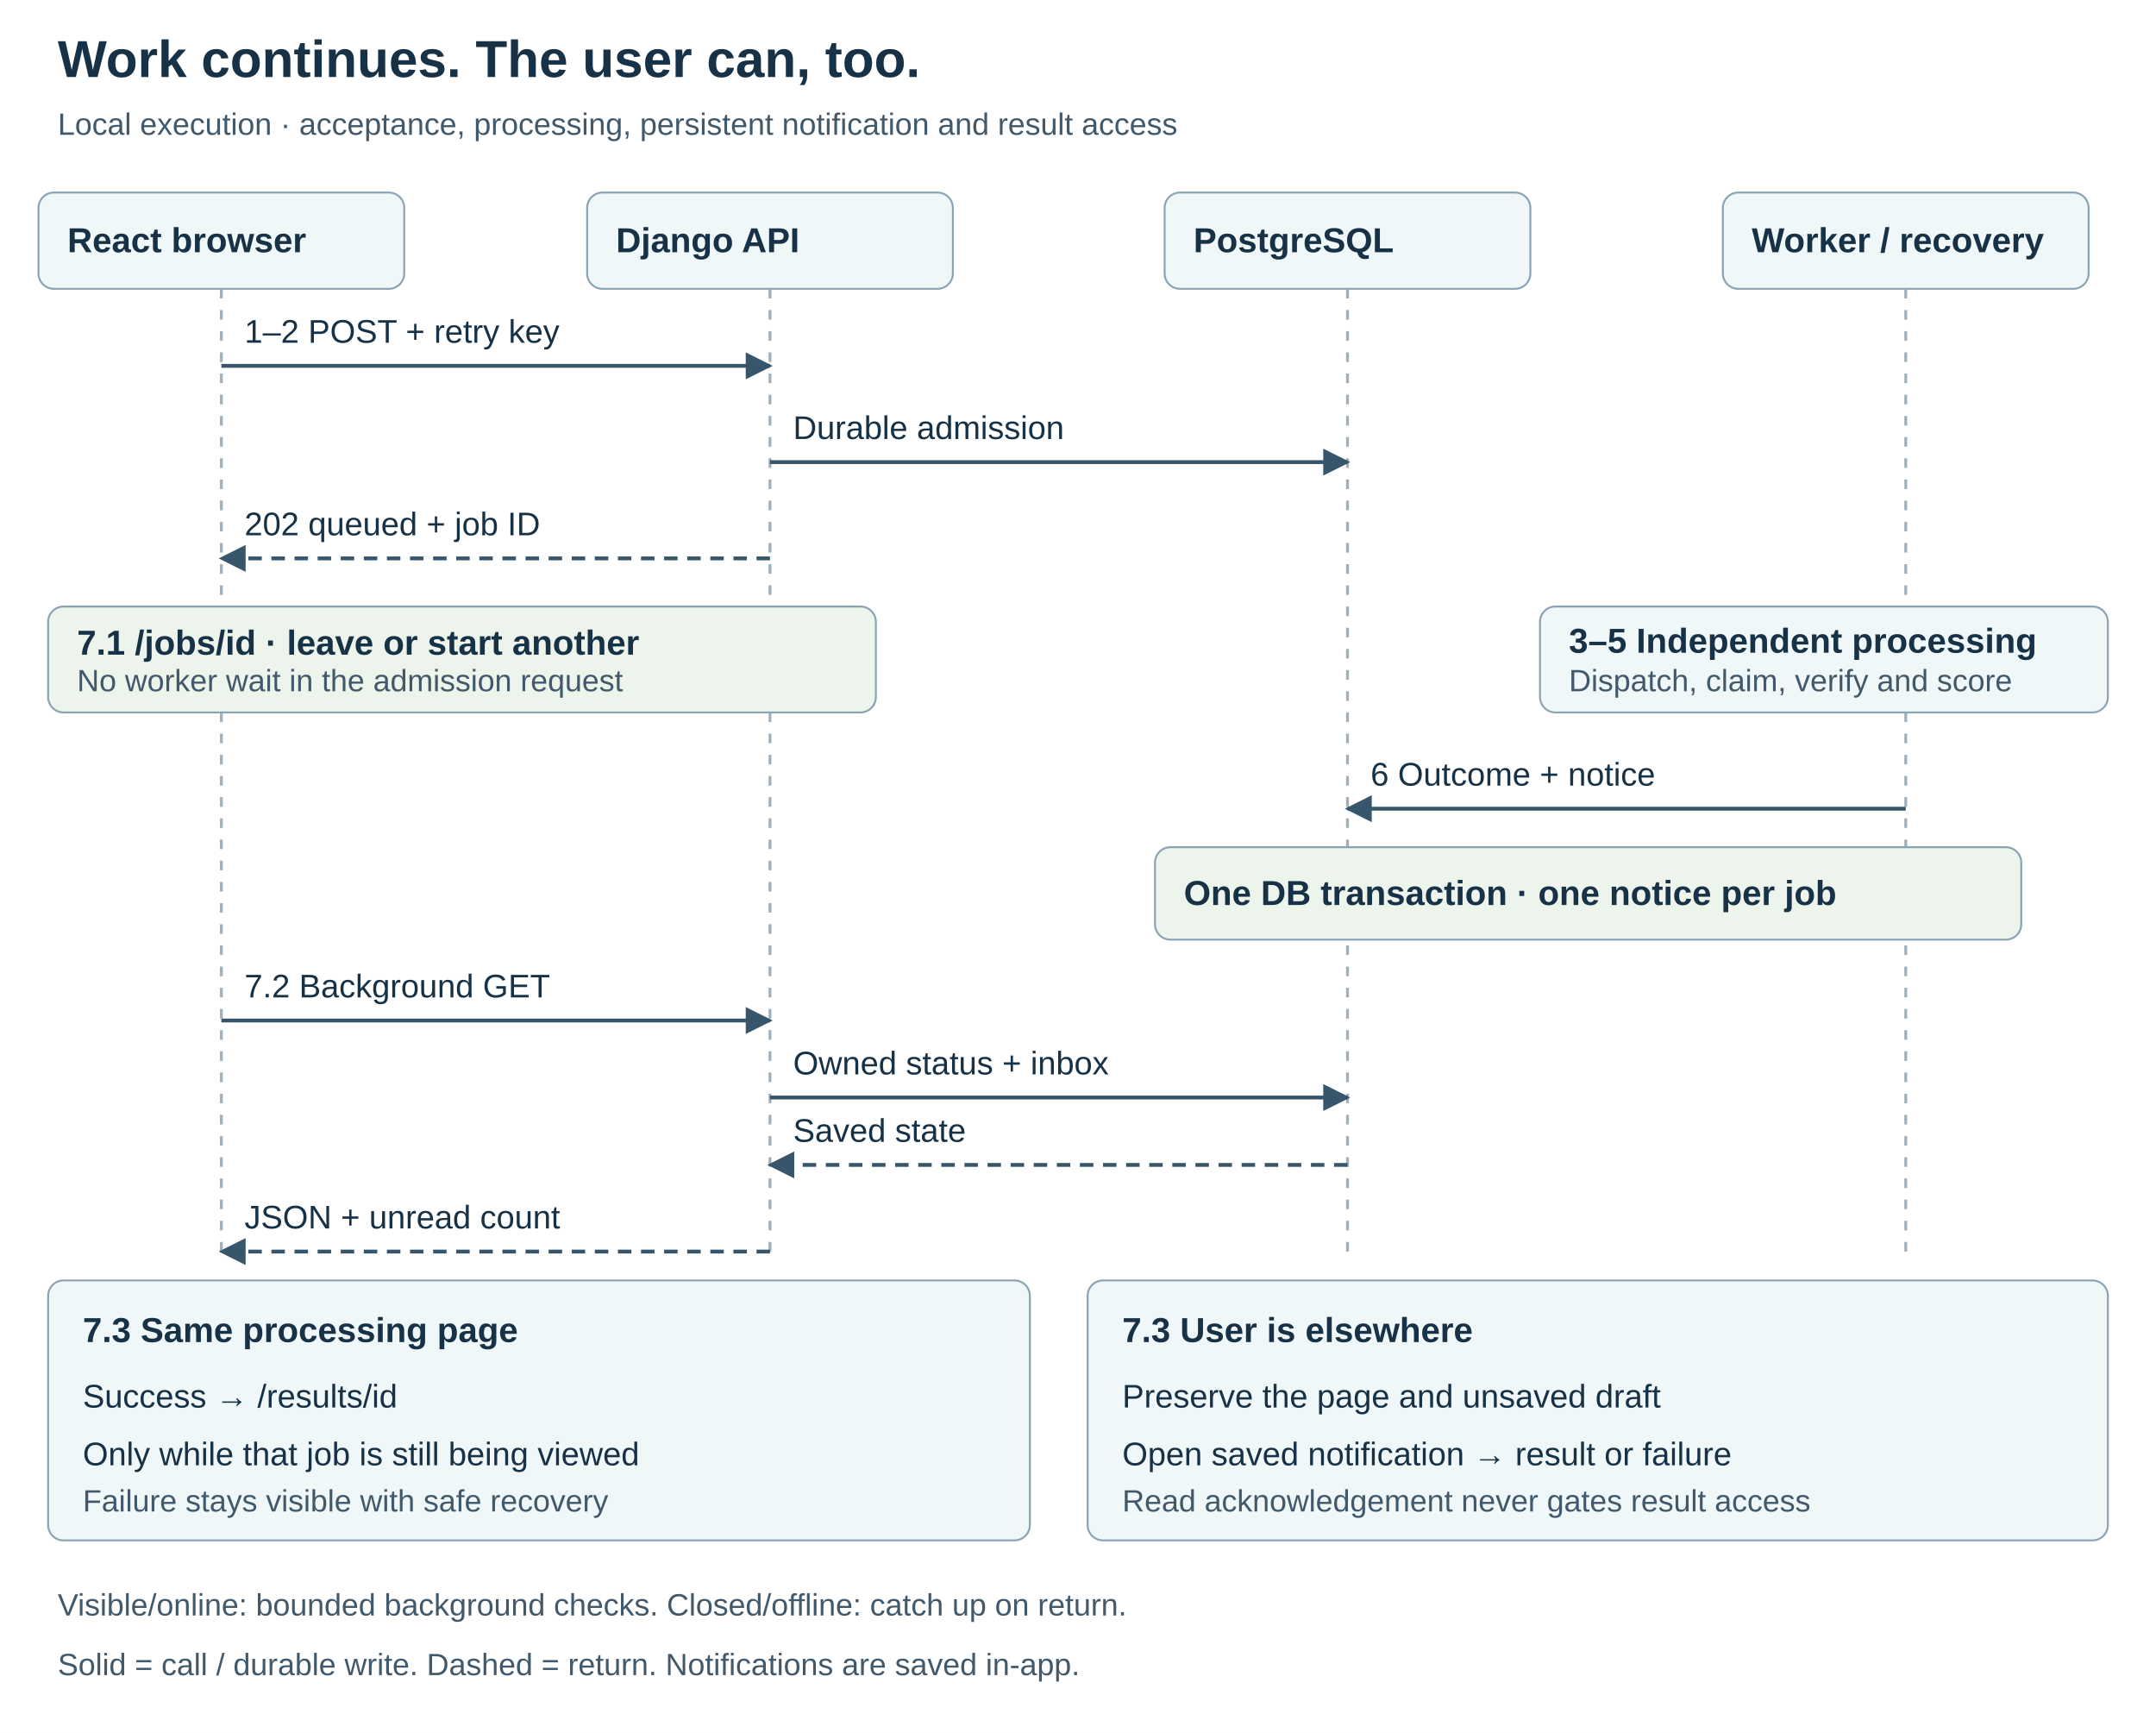
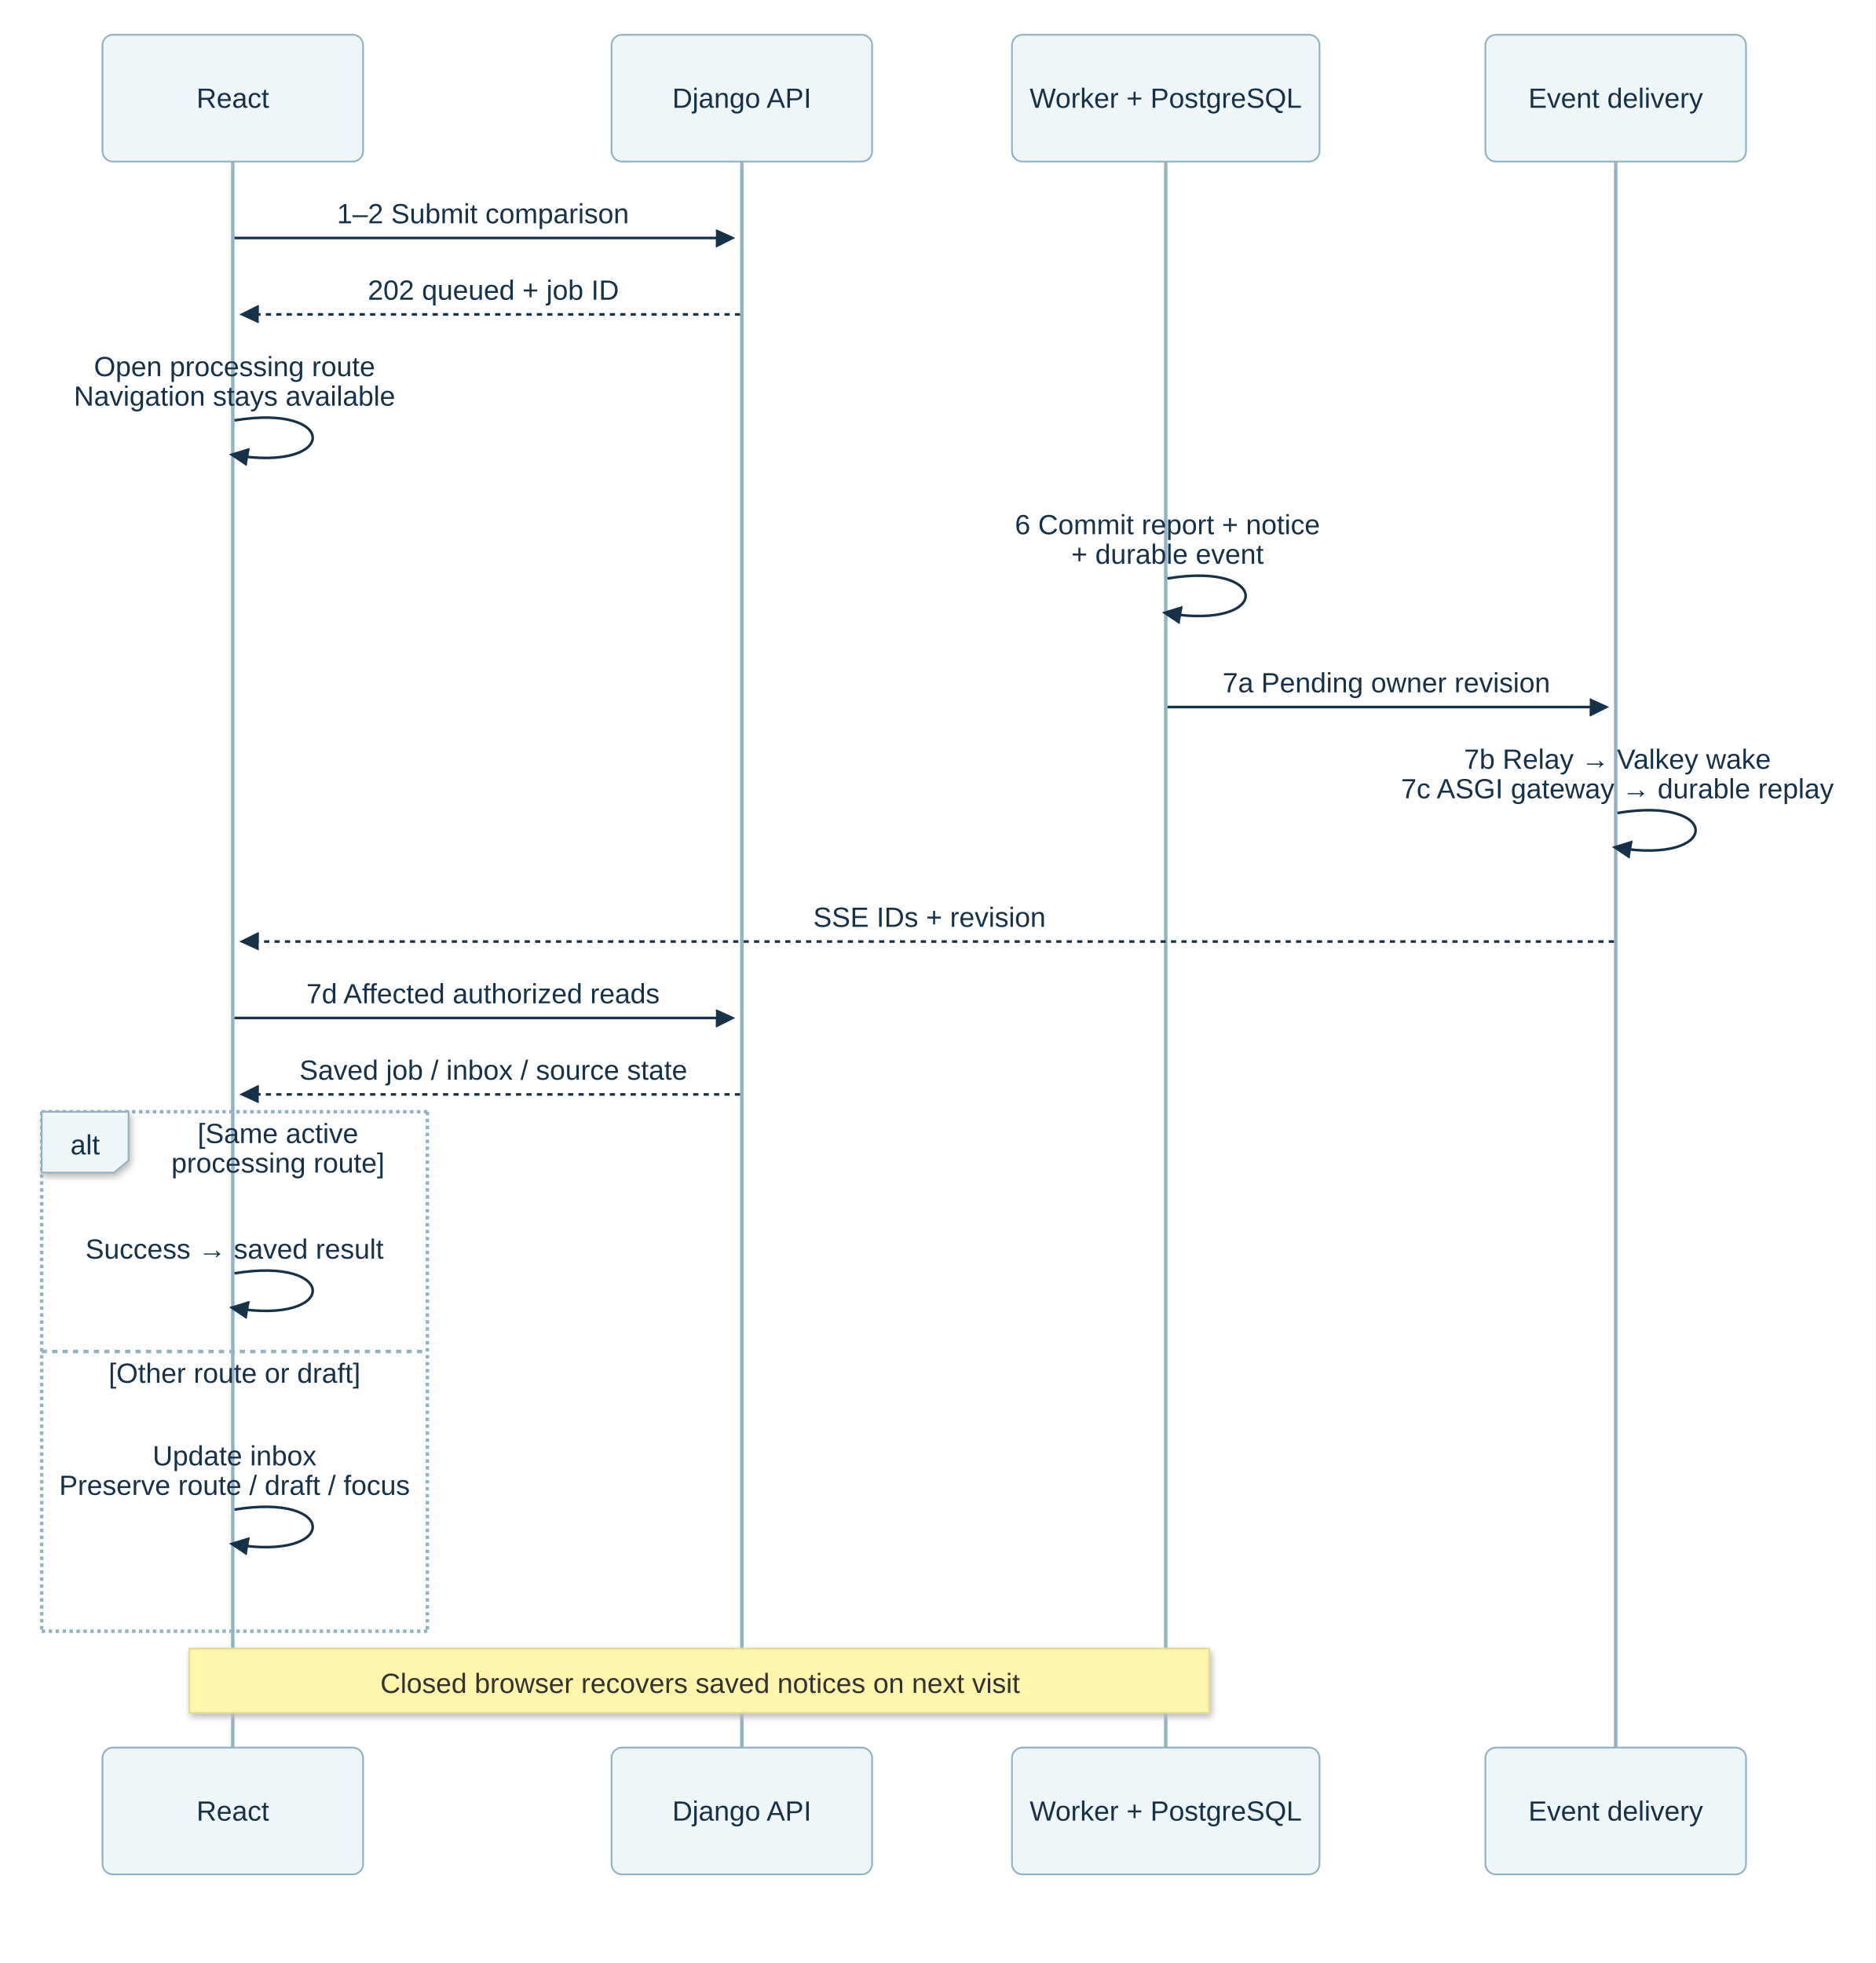
- <svg xmlns="http://www.w3.org/2000/svg" width="1120" height="900" viewBox="0 0 1120 900" role="img" aria-labelledby="title description">
+ <svg xmlns="http://www.w3.org/2000/svg" id="my-svg" viewBox="-59 -20 1079.5 1130" role="graphics-document document" aria-roledescription="sequence" aria-describedby="chart-desc-my-svg" aria-labelledby="chart-title-my-svg" style="background-color: white;" width="1079.5" height="1130">
+   <rect x="-59" y="-20" width="1079.5" height="1130" fill="#ffffff" aria-hidden="true" />
+   <g>
+     <rect x="796" y="986" fill="#eaeaea" stroke="#666" width="150" height="73" name="D" rx="6" ry="6" class="actor actor-bottom" data-look="neo" filter="url(#my-svg-drop-shadow)" />
+     <text x="871" y="1022.5" dominant-baseline="central" alignment-baseline="central" class="actor actor-box" style="text-anchor: middle; font-size: 16px; font-weight: 400; font-family: Arial, sans-serif;">
+       <tspan x="871" dy="0">Event delivery</tspan>
+     </text>
+   </g>
+   <g>
+     <rect x="523.5" y="986" fill="#eaeaea" stroke="#666" width="177" height="73" name="P" rx="6" ry="6" class="actor actor-bottom" data-look="neo" filter="url(#my-svg-drop-shadow)" />
+     <text x="612" y="1022.5" dominant-baseline="central" alignment-baseline="central" class="actor actor-box" style="text-anchor: middle; font-size: 16px; font-weight: 400; font-family: Arial, sans-serif;">
+       <tspan x="612" dy="0">Worker + PostgreSQL</tspan>
+     </text>
+   </g>
+   <g>
+     <rect x="293" y="986" fill="#eaeaea" stroke="#666" width="150" height="73" name="API" rx="6" ry="6" class="actor actor-bottom" data-look="neo" filter="url(#my-svg-drop-shadow)" />
+     <text x="368" y="1022.5" dominant-baseline="central" alignment-baseline="central" class="actor actor-box" style="text-anchor: middle; font-size: 16px; font-weight: 400; font-family: Arial, sans-serif;">
+       <tspan x="368" dy="0">Django API</tspan>
+     </text>
+   </g>
+   <g>
+     <rect x="0" y="986" fill="#eaeaea" stroke="#666" width="150" height="73" name="UI" rx="6" ry="6" class="actor actor-bottom" data-look="neo" filter="url(#my-svg-drop-shadow)" />
+     <text x="75" y="1022.5" dominant-baseline="central" alignment-baseline="central" class="actor actor-box" style="text-anchor: middle; font-size: 16px; font-weight: 400; font-family: Arial, sans-serif;">
+       <tspan x="75" dy="0">React</tspan>
+     </text>
+   </g>
+   <g>
+     <line id="actor3" x1="871" y1="73" x2="871" y2="986" class="actor-line 200" stroke-width="0.5px" stroke="#999" name="D" data-et="life-line" data-id="D" />
+     <g id="root-3" data-look="neo" data-et="participant" data-type="participant" data-id="D">
+       <rect x="796" y="0" fill="#eaeaea" stroke="#666" width="150" height="73" name="D" rx="6" ry="6" class="actor actor-top" data-look="neo" filter="url(#my-svg-drop-shadow)" />
+       <text x="871" y="36.5" dominant-baseline="central" alignment-baseline="central" class="actor actor-box" style="text-anchor: middle; font-size: 16px; font-weight: 400; font-family: Arial, sans-serif;">
+         <tspan x="871" dy="0">Event delivery</tspan>
+       </text>
+     </g>
+   </g>
+   <g>
+     <line id="actor2" x1="612" y1="73" x2="612" y2="986" class="actor-line 200" stroke-width="0.5px" stroke="#999" name="P" data-et="life-line" data-id="P" />
+     <g id="root-2" data-look="neo" data-et="participant" data-type="participant" data-id="P">
+       <rect x="523.5" y="0" fill="#eaeaea" stroke="#666" width="177" height="73" name="P" rx="6" ry="6" class="actor actor-top" data-look="neo" filter="url(#my-svg-drop-shadow)" />
+       <text x="612" y="36.5" dominant-baseline="central" alignment-baseline="central" class="actor actor-box" style="text-anchor: middle; font-size: 16px; font-weight: 400; font-family: Arial, sans-serif;">
+         <tspan x="612" dy="0">Worker + PostgreSQL</tspan>
+       </text>
+     </g>
+   </g>
+   <g>
+     <line id="actor1" x1="368" y1="73" x2="368" y2="986" class="actor-line 200" stroke-width="0.5px" stroke="#999" name="API" data-et="life-line" data-id="API" />
+     <g id="root-1" data-look="neo" data-et="participant" data-type="participant" data-id="API">
+       <rect x="293" y="0" fill="#eaeaea" stroke="#666" width="150" height="73" name="API" rx="6" ry="6" class="actor actor-top" data-look="neo" filter="url(#my-svg-drop-shadow)" />
+       <text x="368" y="36.5" dominant-baseline="central" alignment-baseline="central" class="actor actor-box" style="text-anchor: middle; font-size: 16px; font-weight: 400; font-family: Arial, sans-serif;">
+         <tspan x="368" dy="0">Django API</tspan>
+       </text>
+     </g>
+   </g>
+   <g>
+     <line id="actor0" x1="75" y1="73" x2="75" y2="986" class="actor-line 200" stroke-width="0.5px" stroke="#999" name="UI" data-et="life-line" data-id="UI" />
+     <g id="root-0" data-look="neo" data-et="participant" data-type="participant" data-id="UI">
+       <rect x="0" y="0" fill="#eaeaea" stroke="#666" width="150" height="73" name="UI" rx="6" ry="6" class="actor actor-top" data-look="neo" filter="url(#my-svg-drop-shadow)" />
+       <text x="75" y="36.5" dominant-baseline="central" alignment-baseline="central" class="actor actor-box" style="text-anchor: middle; font-size: 16px; font-weight: 400; font-family: Arial, sans-serif;">
+         <tspan x="75" dy="0">React</tspan>
+       </text>
+     </g>
+   </g>
+   <style>#my-svg{font-family:Arial,sans-serif;font-size:20px;fill:#173248;}@keyframes edge-animation-frame{from{stroke-dashoffset:0;}}@keyframes dash{to{stroke-dashoffset:0;}}#my-svg .edge-animation-slow{stroke-dasharray:9,5!important;stroke-dashoffset:900;animation:dash 50s linear infinite;stroke-linecap:round;}#my-svg .edge-animation-fast{stroke-dasharray:9,5!important;stroke-dashoffset:900;animation:dash 20s linear infinite;stroke-linecap:round;}#my-svg .error-icon{fill:#f8fafb;}#my-svg .error-text{fill:#070504;stroke:#070504;}#my-svg .edge-thickness-normal{stroke-width:1px;}#my-svg .edge-thickness-thick{stroke-width:3.5px;}#my-svg .edge-pattern-solid{stroke-dasharray:0;}#my-svg .edge-thickness-invisible{stroke-width:0;fill:none;}#my-svg .edge-pattern-dashed{stroke-dasharray:3;}#my-svg .edge-pattern-dotted{stroke-dasharray:2;}#my-svg .marker{fill:#36566b;stroke:#36566b;}#my-svg .marker.cross{stroke:#36566b;}#my-svg svg{font-family:Arial,sans-serif;font-size:20px;}#my-svg p{margin:0;}#my-svg .actor{stroke:#93b2c3;fill:#eef6f8;stroke-width:1;}#my-svg rect.actor.outer-path[data-look="neo"]{filter:drop-shadow( 1px 2px 2px rgba(185,185,185,1));}#my-svg rect.note[data-look="neo"]{stroke:hsl(52.683, 60%, 73.922%);fill:#fff5ad;filter:drop-shadow( 1px 2px 2px rgba(185,185,185,1));}#my-svg text.actor&gt;tspan{fill:#173248;stroke:none;}#my-svg .actor-line{stroke:#93b2c3;}#my-svg .innerArc{stroke-width:1.5;stroke-dasharray:none;}#my-svg .messageLine0{stroke-width:1.5;stroke-dasharray:none;stroke:#173248;}#my-svg .messageLine1{stroke-width:1.5;stroke-dasharray:2,2;stroke:#173248;}#my-svg [id$="-arrowhead"] path{fill:#173248;stroke:#173248;}#my-svg .sequenceNumber{fill:#c9a994;}#my-svg [id$="-sequencenumber"]{fill:#173248;}#my-svg [id$="-crosshead"] path{fill:#173248;stroke:#173248;}#my-svg .messageText{fill:#173248;stroke:none;}#my-svg .labelBox{stroke:#93b2c3;fill:#eef6f8;filter:drop-shadow( 1px 2px 2px rgba(185,185,185,1));}#my-svg .labelText,#my-svg .labelText&gt;tspan{fill:#173248;stroke:none;}#my-svg .loopText,#my-svg .loopText&gt;tspan{fill:#173248;stroke:none;}#my-svg .sectionTitle,#my-svg .sectionTitle&gt;tspan{fill:#173248;stroke:none;}#my-svg .loopLine{stroke-width:2px;stroke-dasharray:2,2;stroke:#93b2c3;fill:#93b2c3;}#my-svg .note{stroke:hsl(52.683, 60%, 73.922%);fill:#fff5ad;}#my-svg .noteText,#my-svg .noteText&gt;tspan{fill:#333;stroke:none;}#my-svg .activation0{fill:#ffffff;stroke:hsl(0, 0%, 90%);}#my-svg .activation1{fill:#ffffff;stroke:hsl(0, 0%, 90%);}#my-svg .activation2{fill:#ffffff;stroke:hsl(0, 0%, 90%);}#my-svg .actorPopupMenu{position:absolute;}#my-svg .actorPopupMenuPanel{position:absolute;fill:#eef6f8;box-shadow:0px 8px 16px 0px rgba(0,0,0,0.2);filter:drop-shadow(3px 5px 2px rgb(0 0 0 / 0.4));}#my-svg .actor-man circle,#my-svg line{fill:#eef6f8;stroke-width:2px;}#my-svg g rect.rect{filter:drop-shadow( 1px 2px 2px rgba(185,185,185,1));stroke:#93b2c3;}#my-svg .node .neo-node{stroke:#93b2c3;}#my-svg [data-look="neo"].node rect,#my-svg [data-look="neo"].cluster rect,#my-svg [data-look="neo"].node polygon{stroke:url(#my-svg-gradient);filter:drop-shadow( 1px 2px 2px rgba(185,185,185,1));}#my-svg [data-look="neo"].swimlane.cluster rect{filter:none;}#my-svg [data-look="neo"].node path{stroke:url(#my-svg-gradient);stroke-width:1px;}#my-svg [data-look="neo"].node .outer-path{filter:drop-shadow( 1px 2px 2px rgba(185,185,185,1));}#my-svg [data-look="neo"].node .neo-line path{stroke:#93b2c3;filter:none;}#my-svg [data-look="neo"].node circle{stroke:url(#my-svg-gradient);filter:drop-shadow( 1px 2px 2px rgba(185,185,185,1));}#my-svg [data-look="neo"].node circle .state-start{fill:#000000;}#my-svg [data-look="neo"].icon-shape .icon{fill:url(#my-svg-gradient);filter:drop-shadow( 1px 2px 2px rgba(185,185,185,1));}#my-svg [data-look="neo"].icon-shape .icon-neo path{stroke:url(#my-svg-gradient);filter:drop-shadow( 1px 2px 2px rgba(185,185,185,1));}#my-svg :root{--mermaid-font-family:Arial,sans-serif;}</style>
+   <g />
  <defs>
-     <marker id="arrow" viewBox="0 0 10 10" refX="9" refY="5" markerWidth="7" markerHeight="7" orient="auto">
-       <path d="M0 0L10 5L0 10Z" fill="#37566b" />
+     <symbol id="my-svg-computer" width="24" height="24">
+       <path transform="scale(.5)" d="M2 2v13h20v-13h-20zm18 11h-16v-9h16v9zm-10.228 6l.466-1h3.524l.467 1h-4.457zm14.228 3h-24l2-6h2.104l-1.33 4h18.45l-1.297-4h2.073l2 6zm-5-10h-14v-7h14v7z" />
+     </symbol>
+   </defs>
+   <defs>
+     <symbol id="my-svg-database" fill-rule="evenodd" clip-rule="evenodd">
+       <path transform="scale(.5)" d="M12.258.001l.256.004.255.005.253.008.251.01.249.012.247.015.246.016.242.019.241.02.239.023.236.024.233.027.231.028.229.031.225.032.223.034.22.036.217.038.214.04.211.041.208.043.205.045.201.046.198.048.194.05.191.051.187.053.183.054.18.056.175.057.172.059.168.06.163.061.16.063.155.064.15.066.074.033.073.033.071.034.07.034.069.035.068.035.067.035.066.035.064.036.064.036.062.036.06.036.06.037.058.037.058.037.055.038.055.038.053.038.052.038.051.039.05.039.048.039.047.039.045.04.044.04.043.04.041.04.04.041.039.041.037.041.036.041.034.041.033.042.032.042.03.042.029.042.027.042.026.043.024.043.023.043.021.043.02.043.018.044.017.043.015.044.013.044.012.044.011.045.009.044.007.045.006.045.004.045.002.045.001.045v17l-.001.045-.002.045-.004.045-.006.045-.007.045-.009.044-.011.045-.012.044-.013.044-.015.044-.017.043-.018.044-.02.043-.021.043-.023.043-.024.043-.026.043-.027.042-.029.042-.03.042-.032.042-.033.042-.034.041-.036.041-.037.041-.039.041-.04.041-.041.04-.043.04-.044.04-.045.04-.047.039-.048.039-.05.039-.051.039-.052.038-.053.038-.055.038-.055.038-.058.037-.058.037-.06.037-.06.036-.062.036-.064.036-.064.036-.066.035-.067.035-.068.035-.069.035-.07.034-.071.034-.073.033-.074.033-.15.066-.155.064-.16.063-.163.061-.168.06-.172.059-.175.057-.18.056-.183.054-.187.053-.191.051-.194.05-.198.048-.201.046-.205.045-.208.043-.211.041-.214.04-.217.038-.22.036-.223.034-.225.032-.229.031-.231.028-.233.027-.236.024-.239.023-.241.02-.242.019-.246.016-.247.015-.249.012-.251.01-.253.008-.255.005-.256.004-.258.001-.258-.001-.256-.004-.255-.005-.253-.008-.251-.01-.249-.012-.247-.015-.245-.016-.243-.019-.241-.02-.238-.023-.236-.024-.234-.027-.231-.028-.228-.031-.226-.032-.223-.034-.22-.036-.217-.038-.214-.04-.211-.041-.208-.043-.204-.045-.201-.046-.198-.048-.195-.05-.19-.051-.187-.053-.184-.054-.179-.056-.176-.057-.172-.059-.167-.06-.164-.061-.159-.063-.155-.064-.151-.066-.074-.033-.072-.033-.072-.034-.07-.034-.069-.035-.068-.035-.067-.035-.066-.035-.064-.036-.063-.036-.062-.036-.061-.036-.06-.037-.058-.037-.057-.037-.056-.038-.055-.038-.053-.038-.052-.038-.051-.039-.049-.039-.049-.039-.046-.039-.046-.04-.044-.04-.043-.04-.041-.04-.04-.041-.039-.041-.037-.041-.036-.041-.034-.041-.033-.042-.032-.042-.03-.042-.029-.042-.027-.042-.026-.043-.024-.043-.023-.043-.021-.043-.02-.043-.018-.044-.017-.043-.015-.044-.013-.044-.012-.044-.011-.045-.009-.044-.007-.045-.006-.045-.004-.045-.002-.045-.001-.045v-17l.001-.045.002-.045.004-.045.006-.045.007-.045.009-.044.011-.045.012-.044.013-.044.015-.044.017-.043.018-.044.02-.043.021-.043.023-.043.024-.043.026-.043.027-.042.029-.042.03-.042.032-.042.033-.042.034-.041.036-.041.037-.041.039-.041.04-.041.041-.04.043-.04.044-.04.046-.04.046-.039.049-.039.049-.039.051-.039.052-.038.053-.038.055-.038.056-.038.057-.037.058-.037.06-.037.061-.036.062-.036.063-.036.064-.036.066-.035.067-.035.068-.035.069-.035.07-.034.072-.034.072-.033.074-.033.151-.066.155-.064.159-.063.164-.061.167-.06.172-.059.176-.057.179-.056.184-.054.187-.053.19-.051.195-.05.198-.048.201-.046.204-.045.208-.043.211-.041.214-.04.217-.038.22-.036.223-.034.226-.032.228-.031.231-.028.234-.027.236-.024.238-.023.241-.02.243-.019.245-.016.247-.015.249-.012.251-.01.253-.008.255-.005.256-.004.258-.001.258.001zm-9.258 20.499v.01l.001.021.003.021.004.022.005.021.006.022.007.022.009.023.01.022.011.023.012.023.013.023.015.023.016.024.017.023.018.024.019.024.021.024.022.025.023.024.024.025.052.049.056.05.061.051.066.051.07.051.075.051.079.052.084.052.088.052.092.052.097.052.102.051.105.052.11.052.114.051.119.051.123.051.127.05.131.05.135.05.139.048.144.049.147.047.152.047.155.047.16.045.163.045.167.043.171.043.176.041.178.041.183.039.187.039.19.037.194.035.197.035.202.033.204.031.209.03.212.029.216.027.219.025.222.024.226.021.23.02.233.018.236.016.24.015.243.012.246.01.249.008.253.005.256.004.259.001.26-.001.257-.004.254-.005.25-.008.247-.011.244-.012.241-.014.237-.016.233-.018.231-.021.226-.021.224-.024.22-.026.216-.027.212-.028.21-.031.205-.031.202-.034.198-.034.194-.036.191-.037.187-.039.183-.04.179-.04.175-.042.172-.043.168-.044.163-.045.16-.046.155-.046.152-.047.148-.048.143-.049.139-.049.136-.05.131-.05.126-.05.123-.051.118-.052.114-.051.11-.052.106-.052.101-.052.096-.052.092-.052.088-.053.083-.051.079-.052.074-.052.07-.051.065-.051.06-.051.056-.05.051-.05.023-.024.023-.025.021-.024.02-.024.019-.024.018-.024.017-.024.015-.023.014-.024.013-.023.012-.023.01-.023.01-.022.008-.022.006-.022.006-.022.004-.022.004-.021.001-.021.001-.021v-4.127l-.077.055-.08.053-.083.054-.085.053-.087.052-.09.052-.093.051-.095.05-.097.05-.1.049-.102.049-.105.048-.106.047-.109.047-.111.046-.114.045-.115.045-.118.044-.12.043-.122.042-.124.042-.126.041-.128.04-.13.04-.132.038-.134.038-.135.037-.138.037-.139.035-.142.035-.143.034-.144.033-.147.032-.148.031-.15.03-.151.03-.153.029-.154.027-.156.027-.158.026-.159.025-.161.024-.162.023-.163.022-.165.021-.166.02-.167.019-.169.018-.169.017-.171.016-.173.015-.173.014-.175.013-.175.012-.177.011-.178.01-.179.008-.179.008-.181.006-.182.005-.182.004-.184.003-.184.002h-.37l-.184-.002-.184-.003-.182-.004-.182-.005-.181-.006-.179-.008-.179-.008-.178-.01-.176-.011-.176-.012-.175-.013-.173-.014-.172-.015-.171-.016-.17-.017-.169-.018-.167-.019-.166-.02-.165-.021-.163-.022-.162-.023-.161-.024-.159-.025-.157-.026-.156-.027-.155-.027-.153-.029-.151-.03-.15-.03-.148-.031-.146-.032-.145-.033-.143-.034-.141-.035-.14-.035-.137-.037-.136-.037-.134-.038-.132-.038-.13-.04-.128-.04-.126-.041-.124-.042-.122-.042-.12-.044-.117-.043-.116-.045-.113-.045-.112-.046-.109-.047-.106-.047-.105-.048-.102-.049-.1-.049-.097-.05-.095-.05-.093-.052-.09-.051-.087-.052-.085-.053-.083-.054-.08-.054-.077-.054v4.127zm0-5.654v.011l.001.021.003.021.004.021.005.022.006.022.007.022.009.022.01.022.011.023.012.023.013.023.015.024.016.023.017.024.018.024.019.024.021.024.022.024.023.025.024.024.052.05.056.05.061.05.066.051.07.051.075.052.079.051.084.052.088.052.092.052.097.052.102.052.105.052.11.051.114.051.119.052.123.05.127.051.131.05.135.049.139.049.144.048.147.048.152.047.155.046.16.045.163.045.167.044.171.042.176.042.178.04.183.04.187.038.19.037.194.036.197.034.202.033.204.032.209.03.212.028.216.027.219.025.222.024.226.022.23.02.233.018.236.016.24.014.243.012.246.01.249.008.253.006.256.003.259.001.26-.001.257-.003.254-.006.25-.008.247-.01.244-.012.241-.015.237-.016.233-.018.231-.02.226-.022.224-.024.22-.025.216-.027.212-.029.21-.03.205-.032.202-.033.198-.035.194-.036.191-.037.187-.039.183-.039.179-.041.175-.042.172-.043.168-.044.163-.045.16-.045.155-.047.152-.047.148-.048.143-.048.139-.05.136-.049.131-.05.126-.051.123-.051.118-.051.114-.052.11-.052.106-.052.101-.052.096-.052.092-.052.088-.052.083-.052.079-.052.074-.051.07-.052.065-.051.06-.05.056-.051.051-.049.023-.025.023-.024.021-.025.02-.024.019-.024.018-.024.017-.024.015-.023.014-.023.013-.024.012-.022.01-.023.01-.023.008-.022.006-.022.006-.022.004-.021.004-.022.001-.021.001-.021v-4.139l-.077.054-.08.054-.083.054-.085.052-.087.053-.09.051-.093.051-.095.051-.097.05-.1.049-.102.049-.105.048-.106.047-.109.047-.111.046-.114.045-.115.044-.118.044-.12.044-.122.042-.124.042-.126.041-.128.04-.13.039-.132.039-.134.038-.135.037-.138.036-.139.036-.142.035-.143.033-.144.033-.147.033-.148.031-.15.03-.151.03-.153.028-.154.028-.156.027-.158.026-.159.025-.161.024-.162.023-.163.022-.165.021-.166.02-.167.019-.169.018-.169.017-.171.016-.173.015-.173.014-.175.013-.175.012-.177.011-.178.009-.179.009-.179.007-.181.007-.182.005-.182.004-.184.003-.184.002h-.37l-.184-.002-.184-.003-.182-.004-.182-.005-.181-.007-.179-.007-.179-.009-.178-.009-.176-.011-.176-.012-.175-.013-.173-.014-.172-.015-.171-.016-.17-.017-.169-.018-.167-.019-.166-.02-.165-.021-.163-.022-.162-.023-.161-.024-.159-.025-.157-.026-.156-.027-.155-.028-.153-.028-.151-.03-.15-.03-.148-.031-.146-.033-.145-.033-.143-.033-.141-.035-.14-.036-.137-.036-.136-.037-.134-.038-.132-.039-.13-.039-.128-.04-.126-.041-.124-.042-.122-.043-.12-.043-.117-.044-.116-.044-.113-.046-.112-.046-.109-.046-.106-.047-.105-.048-.102-.049-.1-.049-.097-.05-.095-.051-.093-.051-.09-.051-.087-.053-.085-.052-.083-.054-.08-.054-.077-.054v4.139zm0-5.666v.011l.001.02.003.022.004.021.005.022.006.021.007.022.009.023.01.022.011.023.012.023.013.023.015.023.016.024.017.024.018.023.019.024.021.025.022.024.023.024.024.025.052.05.056.05.061.05.066.051.07.051.075.052.079.051.084.052.088.052.092.052.097.052.102.052.105.051.11.052.114.051.119.051.123.051.127.05.131.05.135.05.139.049.144.048.147.048.152.047.155.046.16.045.163.045.167.043.171.043.176.042.178.04.183.04.187.038.19.037.194.036.197.034.202.033.204.032.209.03.212.028.216.027.219.025.222.024.226.021.23.02.233.018.236.017.24.014.243.012.246.01.249.008.253.006.256.003.259.001.26-.001.257-.003.254-.006.25-.008.247-.01.244-.013.241-.014.237-.016.233-.018.231-.02.226-.022.224-.024.22-.025.216-.027.212-.029.21-.03.205-.032.202-.033.198-.035.194-.036.191-.037.187-.039.183-.039.179-.041.175-.042.172-.043.168-.044.163-.045.16-.045.155-.047.152-.047.148-.048.143-.049.139-.049.136-.049.131-.051.126-.05.123-.051.118-.052.114-.051.11-.052.106-.052.101-.052.096-.052.092-.052.088-.052.083-.052.079-.052.074-.052.07-.051.065-.051.06-.051.056-.05.051-.049.023-.025.023-.025.021-.024.02-.024.019-.024.018-.024.017-.024.015-.023.014-.024.013-.023.012-.023.01-.022.01-.023.008-.022.006-.022.006-.022.004-.022.004-.021.001-.021.001-.021v-4.153l-.077.054-.08.054-.083.053-.085.053-.087.053-.09.051-.093.051-.095.051-.097.05-.1.049-.102.048-.105.048-.106.048-.109.046-.111.046-.114.046-.115.044-.118.044-.12.043-.122.043-.124.042-.126.041-.128.04-.13.039-.132.039-.134.038-.135.037-.138.036-.139.036-.142.034-.143.034-.144.033-.147.032-.148.032-.15.03-.151.03-.153.028-.154.028-.156.027-.158.026-.159.024-.161.024-.162.023-.163.023-.165.021-.166.02-.167.019-.169.018-.169.017-.171.016-.173.015-.173.014-.175.013-.175.012-.177.01-.178.01-.179.009-.179.007-.181.006-.182.006-.182.004-.184.003-.184.001-.185.001-.185-.001-.184-.001-.184-.003-.182-.004-.182-.006-.181-.006-.179-.007-.179-.009-.178-.01-.176-.01-.176-.012-.175-.013-.173-.014-.172-.015-.171-.016-.17-.017-.169-.018-.167-.019-.166-.02-.165-.021-.163-.023-.162-.023-.161-.024-.159-.024-.157-.026-.156-.027-.155-.028-.153-.028-.151-.03-.15-.03-.148-.032-.146-.032-.145-.033-.143-.034-.141-.034-.14-.036-.137-.036-.136-.037-.134-.038-.132-.039-.13-.039-.128-.041-.126-.041-.124-.041-.122-.043-.12-.043-.117-.044-.116-.044-.113-.046-.112-.046-.109-.046-.106-.048-.105-.048-.102-.048-.1-.05-.097-.049-.095-.051-.093-.051-.09-.052-.087-.052-.085-.053-.083-.053-.08-.054-.077-.054v4.153zm8.74-8.179l-.257.004-.254.005-.25.008-.247.011-.244.012-.241.014-.237.016-.233.018-.231.021-.226.022-.224.023-.22.026-.216.027-.212.028-.21.031-.205.032-.202.033-.198.034-.194.036-.191.038-.187.038-.183.04-.179.041-.175.042-.172.043-.168.043-.163.045-.16.046-.155.046-.152.048-.148.048-.143.048-.139.049-.136.05-.131.05-.126.051-.123.051-.118.051-.114.052-.11.052-.106.052-.101.052-.096.052-.092.052-.088.052-.083.052-.079.052-.074.051-.07.052-.065.051-.06.05-.056.05-.051.05-.023.025-.023.024-.021.024-.02.025-.019.024-.018.024-.017.023-.015.024-.014.023-.013.023-.012.023-.01.023-.01.022-.008.022-.006.023-.006.021-.004.022-.004.021-.001.021-.001.021.001.021.001.021.004.021.004.022.006.021.006.023.008.022.01.022.01.023.012.023.013.023.014.023.015.024.017.023.018.024.019.024.02.025.021.024.023.024.023.025.051.05.056.05.06.05.065.051.07.052.074.051.079.052.083.052.088.052.092.052.096.052.101.052.106.052.11.052.114.052.118.051.123.051.126.051.131.05.136.05.139.049.143.048.148.048.152.048.155.046.16.046.163.045.168.043.172.043.175.042.179.041.183.04.187.038.191.038.194.036.198.034.202.033.205.032.21.031.212.028.216.027.22.026.224.023.226.022.231.021.233.018.237.016.241.014.244.012.247.011.25.008.254.005.257.004.26.001.26-.001.257-.004.254-.005.25-.008.247-.011.244-.012.241-.014.237-.016.233-.018.231-.021.226-.022.224-.023.22-.026.216-.027.212-.028.21-.031.205-.032.202-.033.198-.034.194-.036.191-.038.187-.038.183-.04.179-.041.175-.042.172-.043.168-.043.163-.045.16-.046.155-.046.152-.048.148-.048.143-.048.139-.049.136-.05.131-.05.126-.051.123-.051.118-.051.114-.052.11-.052.106-.052.101-.052.096-.052.092-.052.088-.052.083-.052.079-.052.074-.051.07-.052.065-.051.06-.05.056-.05.051-.05.023-.025.023-.024.021-.024.02-.025.019-.024.018-.024.017-.023.015-.024.014-.023.013-.023.012-.023.01-.023.01-.022.008-.022.006-.023.006-.021.004-.022.004-.021.001-.021.001-.021-.001-.021-.001-.021-.004-.021-.004-.022-.006-.021-.006-.023-.008-.022-.01-.022-.01-.023-.012-.023-.013-.023-.014-.023-.015-.024-.017-.023-.018-.024-.019-.024-.02-.025-.021-.024-.023-.024-.023-.025-.051-.05-.056-.05-.06-.05-.065-.051-.07-.052-.074-.051-.079-.052-.083-.052-.088-.052-.092-.052-.096-.052-.101-.052-.106-.052-.11-.052-.114-.052-.118-.051-.123-.051-.126-.051-.131-.05-.136-.05-.139-.049-.143-.048-.148-.048-.152-.048-.155-.046-.16-.046-.163-.045-.168-.043-.172-.043-.175-.042-.179-.041-.183-.04-.187-.038-.191-.038-.194-.036-.198-.034-.202-.033-.205-.032-.21-.031-.212-.028-.216-.027-.22-.026-.224-.023-.226-.022-.231-.021-.233-.018-.237-.016-.241-.014-.244-.012-.247-.011-.25-.008-.254-.005-.257-.004-.26-.001-.26.001z" />
+     </symbol>
+   </defs>
+   <defs>
+     <symbol id="my-svg-clock" width="24" height="24">
+       <path transform="scale(.5)" d="M12 2c5.514 0 10 4.486 10 10s-4.486 10-10 10-10-4.486-10-10 4.486-10 10-10zm0-2c-6.627 0-12 5.373-12 12s5.373 12 12 12 12-5.373 12-12-5.373-12-12-12zm5.848 12.459c.202.038.202.333.001.372-1.907.361-6.045 1.111-6.547 1.111-.719 0-1.301-.582-1.301-1.301 0-.512.77-5.447 1.125-7.445.034-.192.312-.181.343.014l.985 6.238 5.394 1.011z" />
+     </symbol>
+   </defs>
+   <defs>
+     <marker id="my-svg-arrowhead" refX="7.9" refY="5" markerUnits="userSpaceOnUse" markerWidth="12" markerHeight="12" orient="auto-start-reverse">
+       <path d="M -1 0 L 10 5 L 0 10 z" />
    </marker>
  </defs>
-   <rect width="1120" height="900" fill="#fff" />
-   <style>text{font-family:Arial,Helvetica,sans-serif;fill:#173146}.title{font-size:27px;font-weight:700}.label{font-size:18px;font-weight:700}.body{font-size:17px}.small{font-size:16px;fill:#41596b}.call{fill:none;stroke:#37566b;stroke-width:2;marker-end:url(#arrow)}.return{stroke-dasharray:7 5}.life{stroke:#a1b1bb;stroke-width:1.5;stroke-dasharray:5 6}</style>
-   <text x="30" y="40" class="title">Work continues. The user can, too.</text>
-   <text x="30" y="70" class="small">Local execution · acceptance, processing, persistent notification and result access</text>
-   <rect x="20" y="100" width="190" height="50" rx="8" fill="#f0f7f8" stroke="#8ba4b4" />
-   <text x="35" y="131" class="label">React browser</text>
-   <path class="life" d="M115 150V655" />
-   <rect x="305" y="100" width="190" height="50" rx="8" fill="#f0f7f8" stroke="#8ba4b4" />
-   <text x="320" y="131" class="label">Django API</text>
-   <path class="life" d="M400 150V655" />
-   <rect x="605" y="100" width="190" height="50" rx="8" fill="#f0f7f8" stroke="#8ba4b4" />
-   <text x="620" y="131" class="label">PostgreSQL</text>
-   <path class="life" d="M700 150V655" />
-   <rect x="895" y="100" width="190" height="50" rx="8" fill="#f0f7f8" stroke="#8ba4b4" />
-   <text x="910" y="131" class="label">Worker / recovery</text>
-   <path class="life" d="M990 150V655" />
-   <path class="call " d="M115 190H400" />
-   <text x="127" y="178" class="body">1–2  POST + retry key</text>
-   <path class="call " d="M400 240H700" />
-   <text x="412" y="228" class="body">Durable admission</text>
-   <path class="call return" d="M400 290H115" />
-   <text x="127" y="278" class="body">202 queued + job ID</text>
-   <rect x="25" y="315" width="430" height="55" rx="8" fill="#edf4eb" stroke="#8ba4b4" />
-   <text x="40" y="340" class="label">7.1  /jobs/id · leave or start another</text>
-   <text x="40" y="359" class="small">No worker wait in the admission request</text>
-   <rect x="800" y="315" width="295" height="55" rx="8" fill="#f0f7f8" stroke="#8ba4b4" />
-   <text x="815" y="339" class="label">3–5  Independent processing</text>
-   <text x="815" y="359" class="small">Dispatch, claim, verify and score</text>
-   <path class="call " d="M990 420H700" />
-   <text x="712" y="408" class="body">6  Outcome + notice</text>
-   <rect x="600" y="440" width="450" height="48" rx="8" fill="#edf4eb" stroke="#8ba4b4" />
-   <text x="615" y="470" class="label">One DB transaction · one notice per job</text>
-   <path class="call " d="M115 530H400" />
-   <text x="127" y="518" class="body">7.2  Background GET</text>
-   <path class="call " d="M400 570H700" />
-   <text x="412" y="558" class="body">Owned status + inbox</text>
-   <path class="call return" d="M700 605H400" />
-   <text x="412" y="593" class="body">Saved state</text>
-   <path class="call return" d="M400 650H115" />
-   <text x="127" y="638" class="body">JSON + unread count</text>
-   <rect x="25" y="665" width="510" height="135" rx="8" fill="#f0f7f8" stroke="#8ba4b4" />
-   <text x="43" y="697" class="label">7.3  Same processing page</text>
-   <text x="43" y="731" class="body">Success → /results/id</text>
-   <text x="43" y="761" class="body">Only while that job is still being viewed</text>
-   <text x="43" y="785" class="small">Failure stays visible with safe recovery</text>
-   <rect x="565" y="665" width="530" height="135" rx="8" fill="#f0f7f8" stroke="#8ba4b4" />
-   <text x="583" y="697" class="label">7.3  User is elsewhere</text>
-   <text x="583" y="731" class="body">Preserve the page and unsaved draft</text>
-   <text x="583" y="761" class="body">Open saved notification → result or failure</text>
-   <text x="583" y="785" class="small">Read acknowledgement never gates result access</text>
-   <text x="30" y="839" class="small">Visible/online: bounded background checks. Closed/offline: catch up on return.</text>
-   <text x="30" y="870" class="small">Solid = call / durable write. Dashed = return. Notifications are saved in-app.</text>
+   <defs>
+     <marker id="my-svg-crosshead" markerWidth="15" markerHeight="8" orient="auto" refX="4" refY="4.5">
+       <path fill="none" stroke="#000000" stroke-width="1pt" d="M 1,2 L 6,7 M 6,2 L 1,7" style="stroke-dasharray: 0, 0;" />
+     </marker>
+   </defs>
+   <defs>
+     <marker id="my-svg-filled-head" refX="15.5" refY="7" markerWidth="20" markerHeight="28" orient="auto">
+       <path d="M 18,7 L9,13 L14,7 L9,1 Z" />
+     </marker>
+   </defs>
+   <defs>
+     <marker id="my-svg-sequencenumber" refX="15" refY="15" markerWidth="60" markerHeight="40" orient="auto">
+       <circle cx="15" cy="15" r="6" />
+     </marker>
+   </defs>
+   <defs>
+     <marker id="my-svg-solidTopArrowHead" refX="7.9" refY="7.25" markerUnits="userSpaceOnUse" markerWidth="12" markerHeight="12" orient="auto-start-reverse">
+       <path d="M 0 0 L 10 8 L 0 8 z" />
+     </marker>
+   </defs>
+   <defs>
+     <marker id="my-svg-solidBottomArrowHead" refX="7.9" refY="0.75" markerUnits="userSpaceOnUse" markerWidth="12" markerHeight="12" orient="auto-start-reverse">
+       <path d="M 0 0 L 10 0 L 0 8 z" />
+     </marker>
+   </defs>
+   <defs>
+     <marker id="my-svg-stickTopArrowHead" refX="7.5" refY="7" markerUnits="userSpaceOnUse" markerWidth="12" markerHeight="12" orient="auto-start-reverse">
+       <path d="M 0 0 L 7 7" stroke="black" stroke-width="1.5" fill="none" />
+     </marker>
+   </defs>
+   <defs>
+     <marker id="my-svg-stickBottomArrowHead" refX="7.5" refY="0" markerUnits="userSpaceOnUse" markerWidth="12" markerHeight="12" orient="auto-start-reverse">
+       <path d="M 0 7 L 7 0" stroke="black" stroke-width="1.5" fill="none" />
+     </marker>
+   </defs>
+   <defs>
+     <filter id="my-svg-drop-shadow" height="130%" width="130%">
+       <feDropShadow dx="4" dy="4" stdDeviation="0" flood-opacity="0.06" flood-color="#FFFFFF" />
+     </filter>
+   </defs>
+   <g data-et="control-structure" data-id="i13">
+     <line x1="-35" y1="620" x2="187" y2="620" class="loopLine" />
+     <line x1="187" y1="620" x2="187" y2="919" class="loopLine" />
+     <line x1="-35" y1="919" x2="187" y2="919" class="loopLine" />
+     <line x1="-35" y1="620" x2="-35" y2="919" class="loopLine" />
+     <line x1="-35" y1="758" x2="187" y2="758" class="loopLine" style="stroke-dasharray: 3, 3;" />
+     <polygon points="-35,620 15,620 15,648 6.6,655 -35,655" class="labelBox" />
+     <text x="-10" y="640" text-anchor="middle" dominant-baseline="middle" alignment-baseline="middle" class="labelText" style="font-family: Arial, sans-serif; font-size: 16px; font-weight: 400;">alt</text>
+     <text x="101" y="638" text-anchor="middle" class="loopText" style="font-family: Arial, sans-serif; font-size: 16px; font-weight: 400;">
+       <tspan x="101">[Same active</tspan>
+     </text>
+     <text x="101" y="655" text-anchor="middle" class="loopText" style="font-family: Arial, sans-serif; font-size: 16px; font-weight: 400;">
+       <tspan x="101">processing route]</tspan>
+     </text>
+     <text x="76" y="776" text-anchor="middle" class="sectionTitle" style="font-family: Arial, sans-serif; font-size: 16px; font-weight: 400;">[Other route or draft]</text>
+   </g>
+   <g data-et="note" data-id="i14">
+     <rect x="50" y="929" fill="#EDF2AE" stroke="#666" width="587" height="37" class="note" data-look="neo" />
+     <text x="344" y="934" text-anchor="middle" dominant-baseline="middle" alignment-baseline="middle" class="noteText" dy="1em" style="font-family: Arial, sans-serif; font-size: 16px; font-weight: 400;">
+       <tspan x="344">Closed browser recovers saved notices on next visit</tspan>
+     </text>
+   </g>
+   <text x="219" y="88" text-anchor="middle" dominant-baseline="middle" alignment-baseline="middle" class="messageText" dy="1em" style="font-family: Arial, sans-serif; font-size: 16px; font-weight: 400;">1–2 Submit comparison</text>
+   <line x1="76" y1="117" x2="361" y2="117" class="messageLine0" data-et="message" data-id="i0" data-from="UI" data-to="API" stroke-width="2" stroke="none" marker-end="url(#my-svg-arrowhead)" style="fill: none;" />
+   <text x="225" y="132" text-anchor="middle" dominant-baseline="middle" alignment-baseline="middle" class="messageText" dy="1em" style="font-family: Arial, sans-serif; font-size: 16px; font-weight: 400;">202 queued + job ID</text>
+   <line x1="367" y1="161" x2="82" y2="161" class="messageLine1" data-et="message" data-id="i1" data-from="API" data-to="UI" stroke-width="2" stroke="none" marker-end="url(#my-svg-arrowhead)" style="stroke-dasharray: 3, 3; fill: none;" />
+   <text x="76" y="176" text-anchor="middle" dominant-baseline="middle" alignment-baseline="middle" class="messageText" dy="1em" style="font-family: Arial, sans-serif; font-size: 16px; font-weight: 400;">Open processing route</text>
+   <text x="76" y="193" text-anchor="middle" dominant-baseline="middle" alignment-baseline="middle" class="messageText" dy="1em" style="font-family: Arial, sans-serif; font-size: 16px; font-weight: 400;">Navigation stays available</text>
+   <path d="M 76,222 C 136,212 136,252 76,242" class="messageLine0" data-et="message" data-id="i2" data-from="UI" data-to="UI" stroke-width="2" stroke="none" marker-end="url(#my-svg-arrowhead)" style="fill: none;" />
+   <text x="613" y="267" text-anchor="middle" dominant-baseline="middle" alignment-baseline="middle" class="messageText" dy="1em" style="font-family: Arial, sans-serif; font-size: 16px; font-weight: 400;">6 Commit report + notice</text>
+   <text x="613" y="284" text-anchor="middle" dominant-baseline="middle" alignment-baseline="middle" class="messageText" dy="1em" style="font-family: Arial, sans-serif; font-size: 16px; font-weight: 400;">+ durable event</text>
+   <path d="M 613,313 C 673,303 673,343 613,333" class="messageLine0" data-et="message" data-id="i3" data-from="P" data-to="P" stroke-width="2" stroke="none" marker-end="url(#my-svg-arrowhead)" style="fill: none;" />
+   <text x="739" y="358" text-anchor="middle" dominant-baseline="middle" alignment-baseline="middle" class="messageText" dy="1em" style="font-family: Arial, sans-serif; font-size: 16px; font-weight: 400;">7a Pending owner revision</text>
+   <line x1="613" y1="387" x2="864" y2="387" class="messageLine0" data-et="message" data-id="i4" data-from="P" data-to="D" stroke-width="2" stroke="none" marker-end="url(#my-svg-arrowhead)" style="fill: none;" />
+   <text x="872" y="402" text-anchor="middle" dominant-baseline="middle" alignment-baseline="middle" class="messageText" dy="1em" style="font-family: Arial, sans-serif; font-size: 16px; font-weight: 400;">7b Relay → Valkey wake</text>
+   <text x="872" y="419" text-anchor="middle" dominant-baseline="middle" alignment-baseline="middle" class="messageText" dy="1em" style="font-family: Arial, sans-serif; font-size: 16px; font-weight: 400;">7c ASGI gateway → durable replay</text>
+   <path d="M 872,448 C 932,438 932,478 872,468" class="messageLine0" data-et="message" data-id="i5" data-from="D" data-to="D" stroke-width="2" stroke="none" marker-end="url(#my-svg-arrowhead)" style="fill: none;" />
+   <text x="476" y="493" text-anchor="middle" dominant-baseline="middle" alignment-baseline="middle" class="messageText" dy="1em" style="font-family: Arial, sans-serif; font-size: 16px; font-weight: 400;">SSE IDs + revision</text>
+   <line x1="870" y1="522" x2="82" y2="522" class="messageLine1" data-et="message" data-id="i6" data-from="D" data-to="UI" stroke-width="2" stroke="none" marker-end="url(#my-svg-arrowhead)" style="stroke-dasharray: 3, 3; fill: none;" />
+   <text x="219" y="537" text-anchor="middle" dominant-baseline="middle" alignment-baseline="middle" class="messageText" dy="1em" style="font-family: Arial, sans-serif; font-size: 16px; font-weight: 400;">7d Affected authorized reads</text>
+   <line x1="76" y1="566" x2="361" y2="566" class="messageLine0" data-et="message" data-id="i7" data-from="UI" data-to="API" stroke-width="2" stroke="none" marker-end="url(#my-svg-arrowhead)" style="fill: none;" />
+   <text x="225" y="581" text-anchor="middle" dominant-baseline="middle" alignment-baseline="middle" class="messageText" dy="1em" style="font-family: Arial, sans-serif; font-size: 16px; font-weight: 400;">Saved job / inbox / source state</text>
+   <line x1="367" y1="610" x2="82" y2="610" class="messageLine1" data-et="message" data-id="i8" data-from="API" data-to="UI" stroke-width="2" stroke="none" marker-end="url(#my-svg-arrowhead)" style="stroke-dasharray: 3, 3; fill: none;" />
+   <text x="76" y="684" text-anchor="middle" dominant-baseline="middle" alignment-baseline="middle" class="messageText" dy="1em" style="font-family: Arial, sans-serif; font-size: 16px; font-weight: 400;">Success → saved result</text>
+   <path d="M 76,713 C 136,703 136,743 76,733" class="messageLine0" data-et="message" data-id="i10" data-from="UI" data-to="UI" stroke-width="2" stroke="none" marker-end="url(#my-svg-arrowhead)" style="fill: none;" />
+   <text x="76" y="803" text-anchor="middle" dominant-baseline="middle" alignment-baseline="middle" class="messageText" dy="1em" style="font-family: Arial, sans-serif; font-size: 16px; font-weight: 400;">Update inbox</text>
+   <text x="76" y="820" text-anchor="middle" dominant-baseline="middle" alignment-baseline="middle" class="messageText" dy="1em" style="font-family: Arial, sans-serif; font-size: 16px; font-weight: 400;">Preserve route / draft / focus</text>
+   <path d="M 76,849 C 136,839 136,879 76,869" class="messageLine0" data-et="message" data-id="i12" data-from="UI" data-to="UI" stroke-width="2" stroke="none" marker-end="url(#my-svg-arrowhead)" style="fill: none;" />
</svg>
